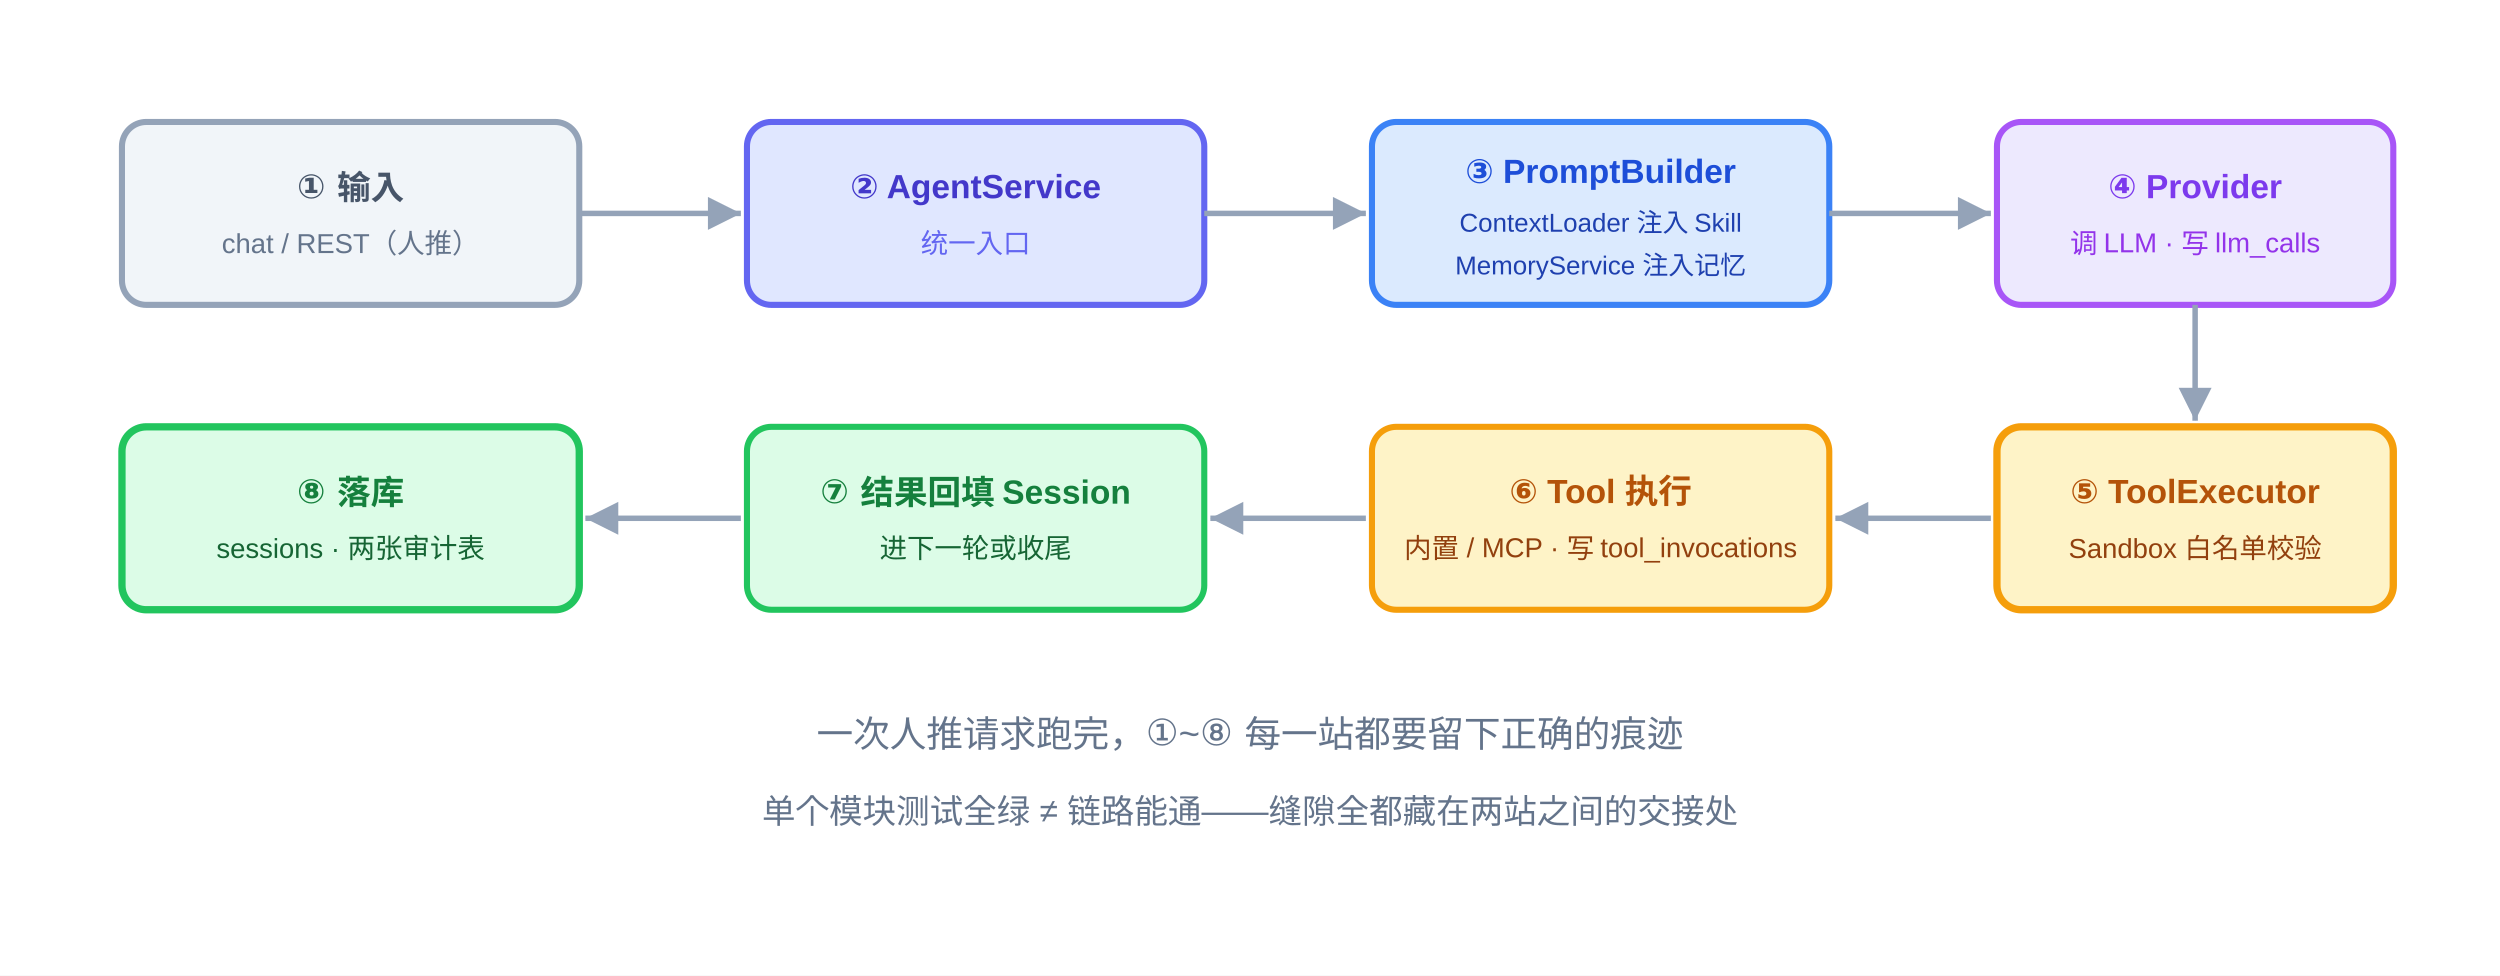
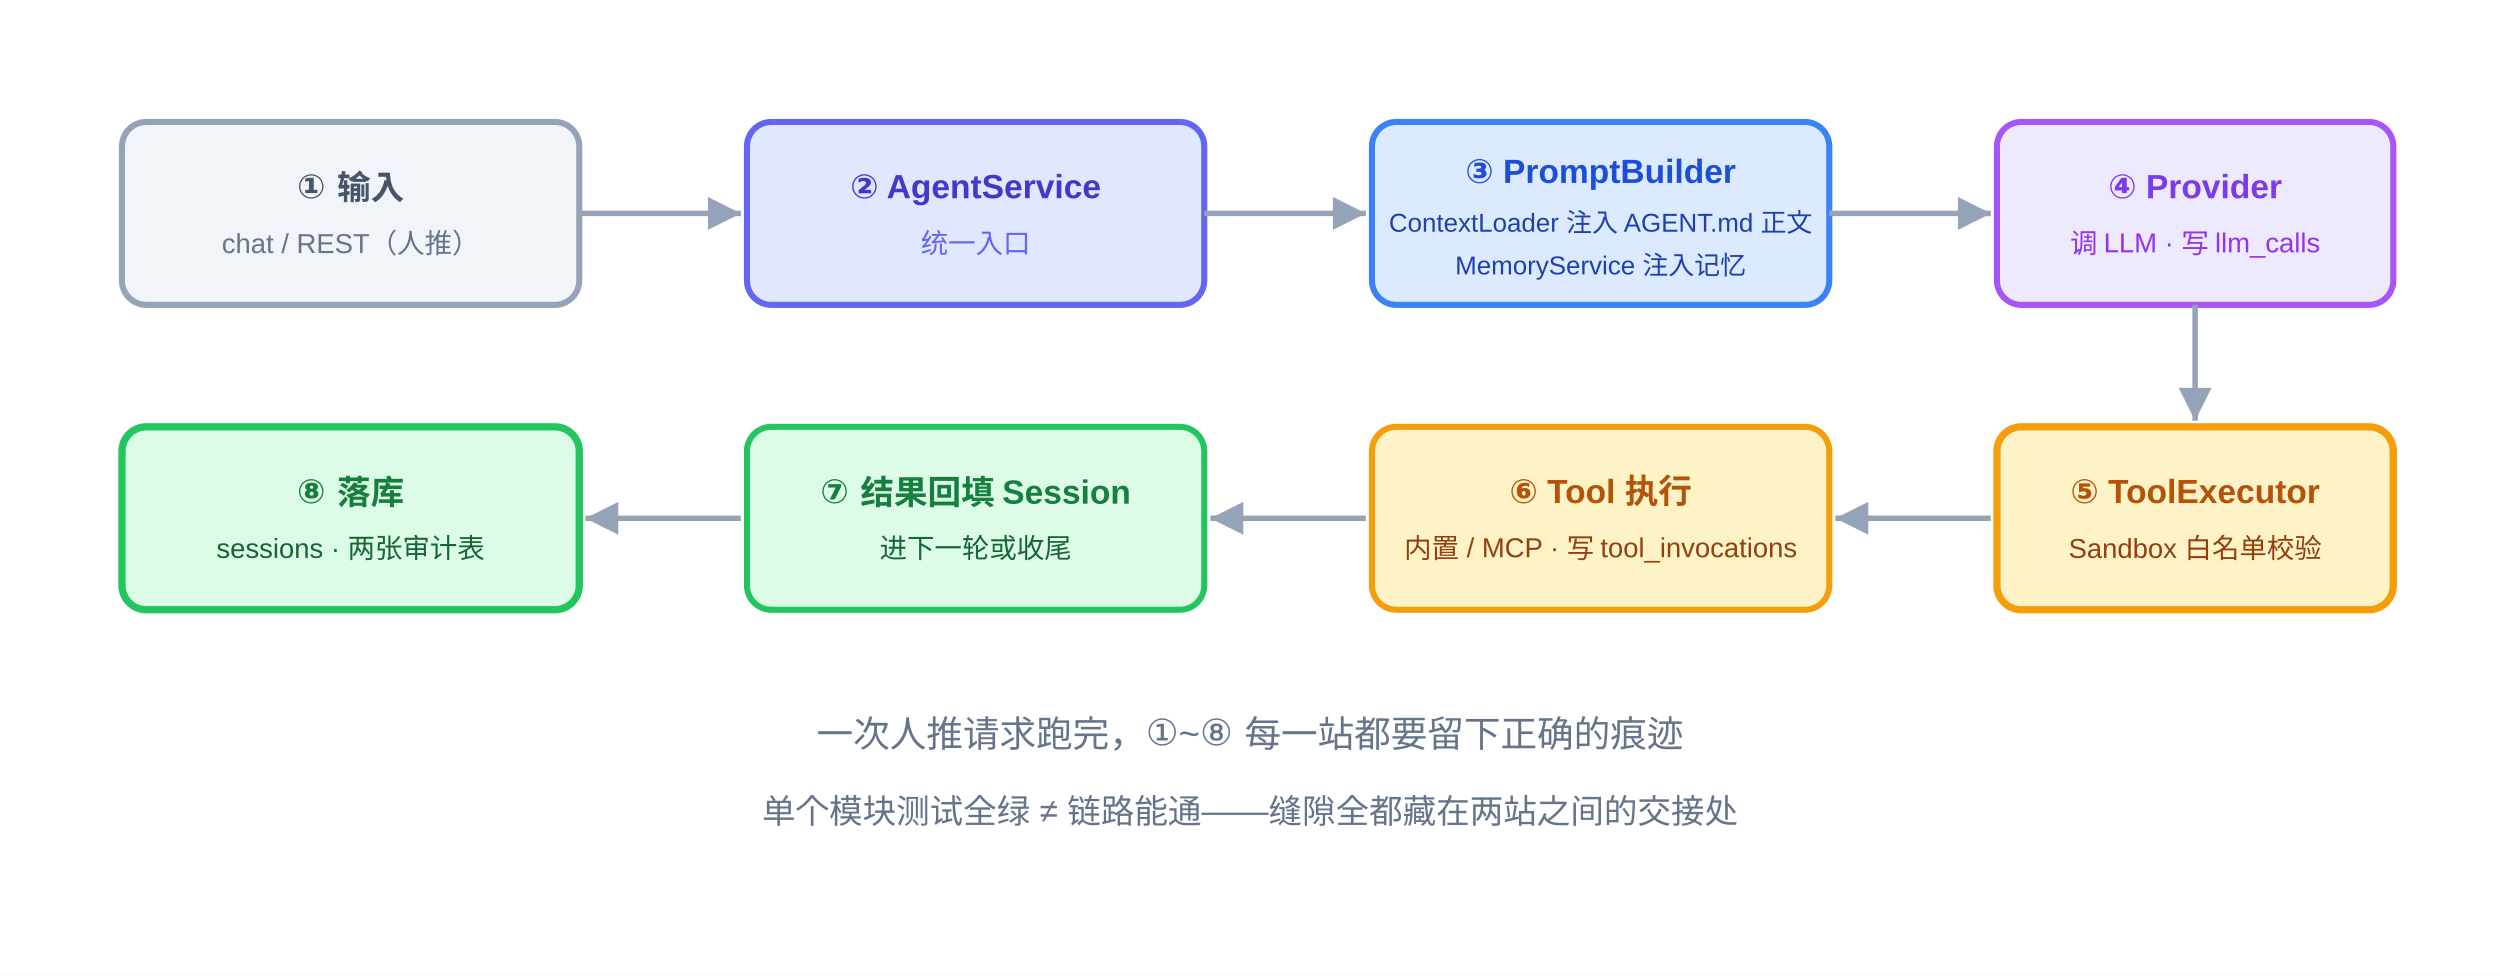
<svg xmlns="http://www.w3.org/2000/svg" viewBox="0 0 820 320" font-family="Arial, sans-serif">
  <rect width="820" height="320" fill="#ffffff" />
  <defs>
    <marker id="c271" markerWidth="10" markerHeight="10" refX="6" refY="3" orient="auto">
      <path d="M0,0 L6,3 L0,6 Z" fill="#94a3b8" />
    </marker>
  </defs>
  <rect x="40" y="40" width="150" height="60" rx="8" fill="#f1f5f9" stroke="#94a3b8" stroke-width="2" />
  <text x="115" y="65" fill="#475569" font-size="11" font-weight="bold" text-anchor="middle">① 输入</text>
  <text x="115" y="83" fill="#64748b" font-size="9" text-anchor="middle">chat / REST（人推）</text>
  <line x1="190" y1="70" x2="243" y2="70" stroke="#94a3b8" stroke-width="1.8" marker-end="url(#c271)" />
  <rect x="245" y="40" width="150" height="60" rx="8" fill="#e0e7ff" stroke="#6366f1" stroke-width="2" />
  <text x="320" y="65" fill="#4338ca" font-size="11" font-weight="bold" text-anchor="middle">② AgentService</text>
  <text x="320" y="83" fill="#6366f1" font-size="9" text-anchor="middle">统一入口</text>
  <line x1="395" y1="70" x2="448" y2="70" stroke="#94a3b8" stroke-width="1.8" marker-end="url(#c271)" />
  <rect x="450" y="40" width="150" height="60" rx="8" fill="#dbeafe" stroke="#3b82f6" stroke-width="2" />
  <text x="525" y="60" fill="#1d4ed8" font-size="11" font-weight="bold" text-anchor="middle">③ PromptBuilder</text>
-   <text x="525" y="76" fill="#1e40af" font-size="8.5" text-anchor="middle">ContextLoader 注入 Skill</text>
+   <text x="525" y="76" fill="#1e40af" font-size="8.5" text-anchor="middle">ContextLoader 注入 AGENT.md 正文</text>
  <text x="525" y="90" fill="#1e40af" font-size="8.5" text-anchor="middle">MemoryService 注入记忆</text>
  <line x1="600" y1="70" x2="653" y2="70" stroke="#94a3b8" stroke-width="1.8" marker-end="url(#c271)" />
  <rect x="655" y="40" width="130" height="60" rx="8" fill="#ede9fe" stroke="#a855f7" stroke-width="2" />
  <text x="720" y="65" fill="#7c3aed" font-size="11" font-weight="bold" text-anchor="middle">④ Provider</text>
  <text x="720" y="83" fill="#9333ea" font-size="9" text-anchor="middle">调 LLM · 写 llm_calls</text>
  <line x1="720" y1="100" x2="720" y2="138" stroke="#94a3b8" stroke-width="1.8" marker-end="url(#c271)" />
  <rect x="655" y="140" width="130" height="60" rx="8" fill="#fef3c7" stroke="#f59e0b" stroke-width="2.4" />
  <text x="720" y="165" fill="#b45309" font-size="11" font-weight="bold" text-anchor="middle">⑤ ToolExecutor</text>
  <text x="720" y="183" fill="#92400e" font-size="9" text-anchor="middle">Sandbox 白名单校验</text>
  <line x1="653" y1="170" x2="602" y2="170" stroke="#94a3b8" stroke-width="1.8" marker-end="url(#c271)" />
  <rect x="450" y="140" width="150" height="60" rx="8" fill="#fef3c7" stroke="#f59e0b" stroke-width="2" />
  <text x="525" y="165" fill="#b45309" font-size="11" font-weight="bold" text-anchor="middle">⑥ Tool 执行</text>
  <text x="525" y="183" fill="#92400e" font-size="9" text-anchor="middle">内置 / MCP · 写 tool_invocations</text>
  <line x1="448" y1="170" x2="397" y2="170" stroke="#94a3b8" stroke-width="1.8" marker-end="url(#c271)" />
  <rect x="245" y="140" width="150" height="60" rx="8" fill="#dcfce7" stroke="#22c55e" stroke-width="2" />
  <text x="320" y="165" fill="#15803d" font-size="11" font-weight="bold" text-anchor="middle">⑦ 结果回填 Session</text>
  <text x="320" y="183" fill="#166534" font-size="9" text-anchor="middle">进下一轮或收尾</text>
  <line x1="243" y1="170" x2="192" y2="170" stroke="#94a3b8" stroke-width="1.8" marker-end="url(#c271)" />
  <rect x="40" y="140" width="150" height="60" rx="8" fill="#dcfce7" stroke="#22c55e" stroke-width="2.4" />
  <text x="115" y="165" fill="#15803d" font-size="11" font-weight="bold" text-anchor="middle">⑧ 落库</text>
  <text x="115" y="183" fill="#166534" font-size="9" text-anchor="middle">sessions · 两张审计表</text>
  <text x="410" y="245" fill="#64748b" font-size="12" text-anchor="middle">一次人推请求跑完，①~⑧ 每一站都要留下正确的痕迹</text>
  <text x="410" y="270" fill="#64748b" font-size="11" text-anchor="middle">单个模块测试全绿 ≠ 链路能通——缝隙全都藏在两站之间的交接处</text>
</svg>
